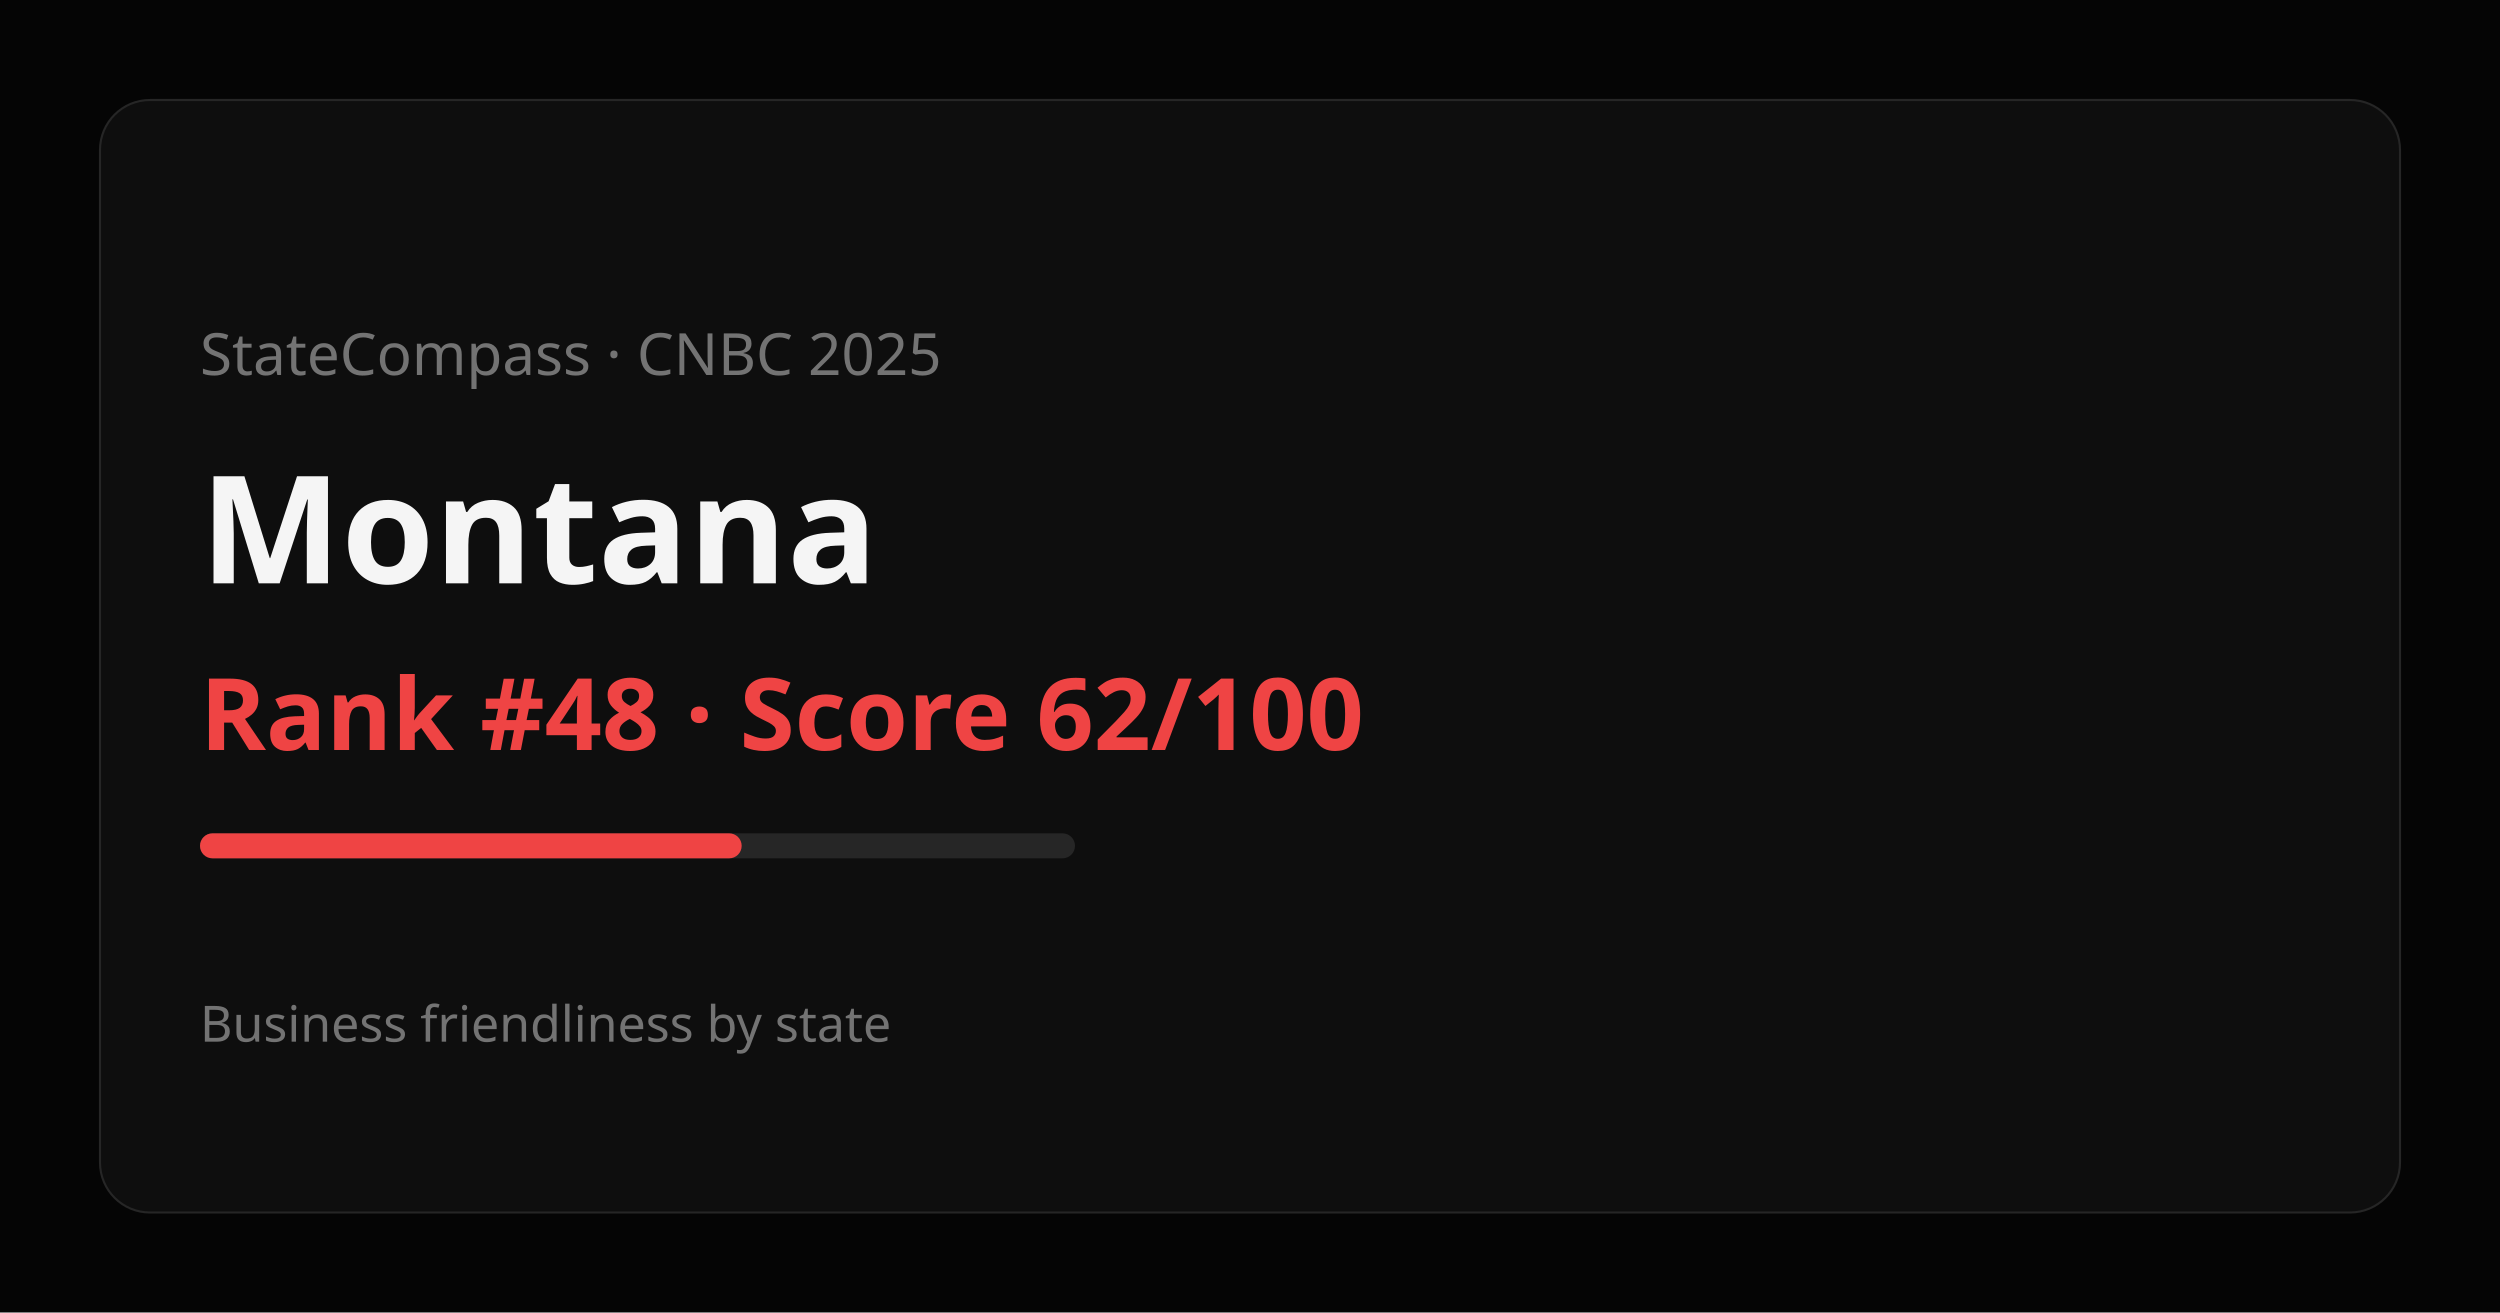
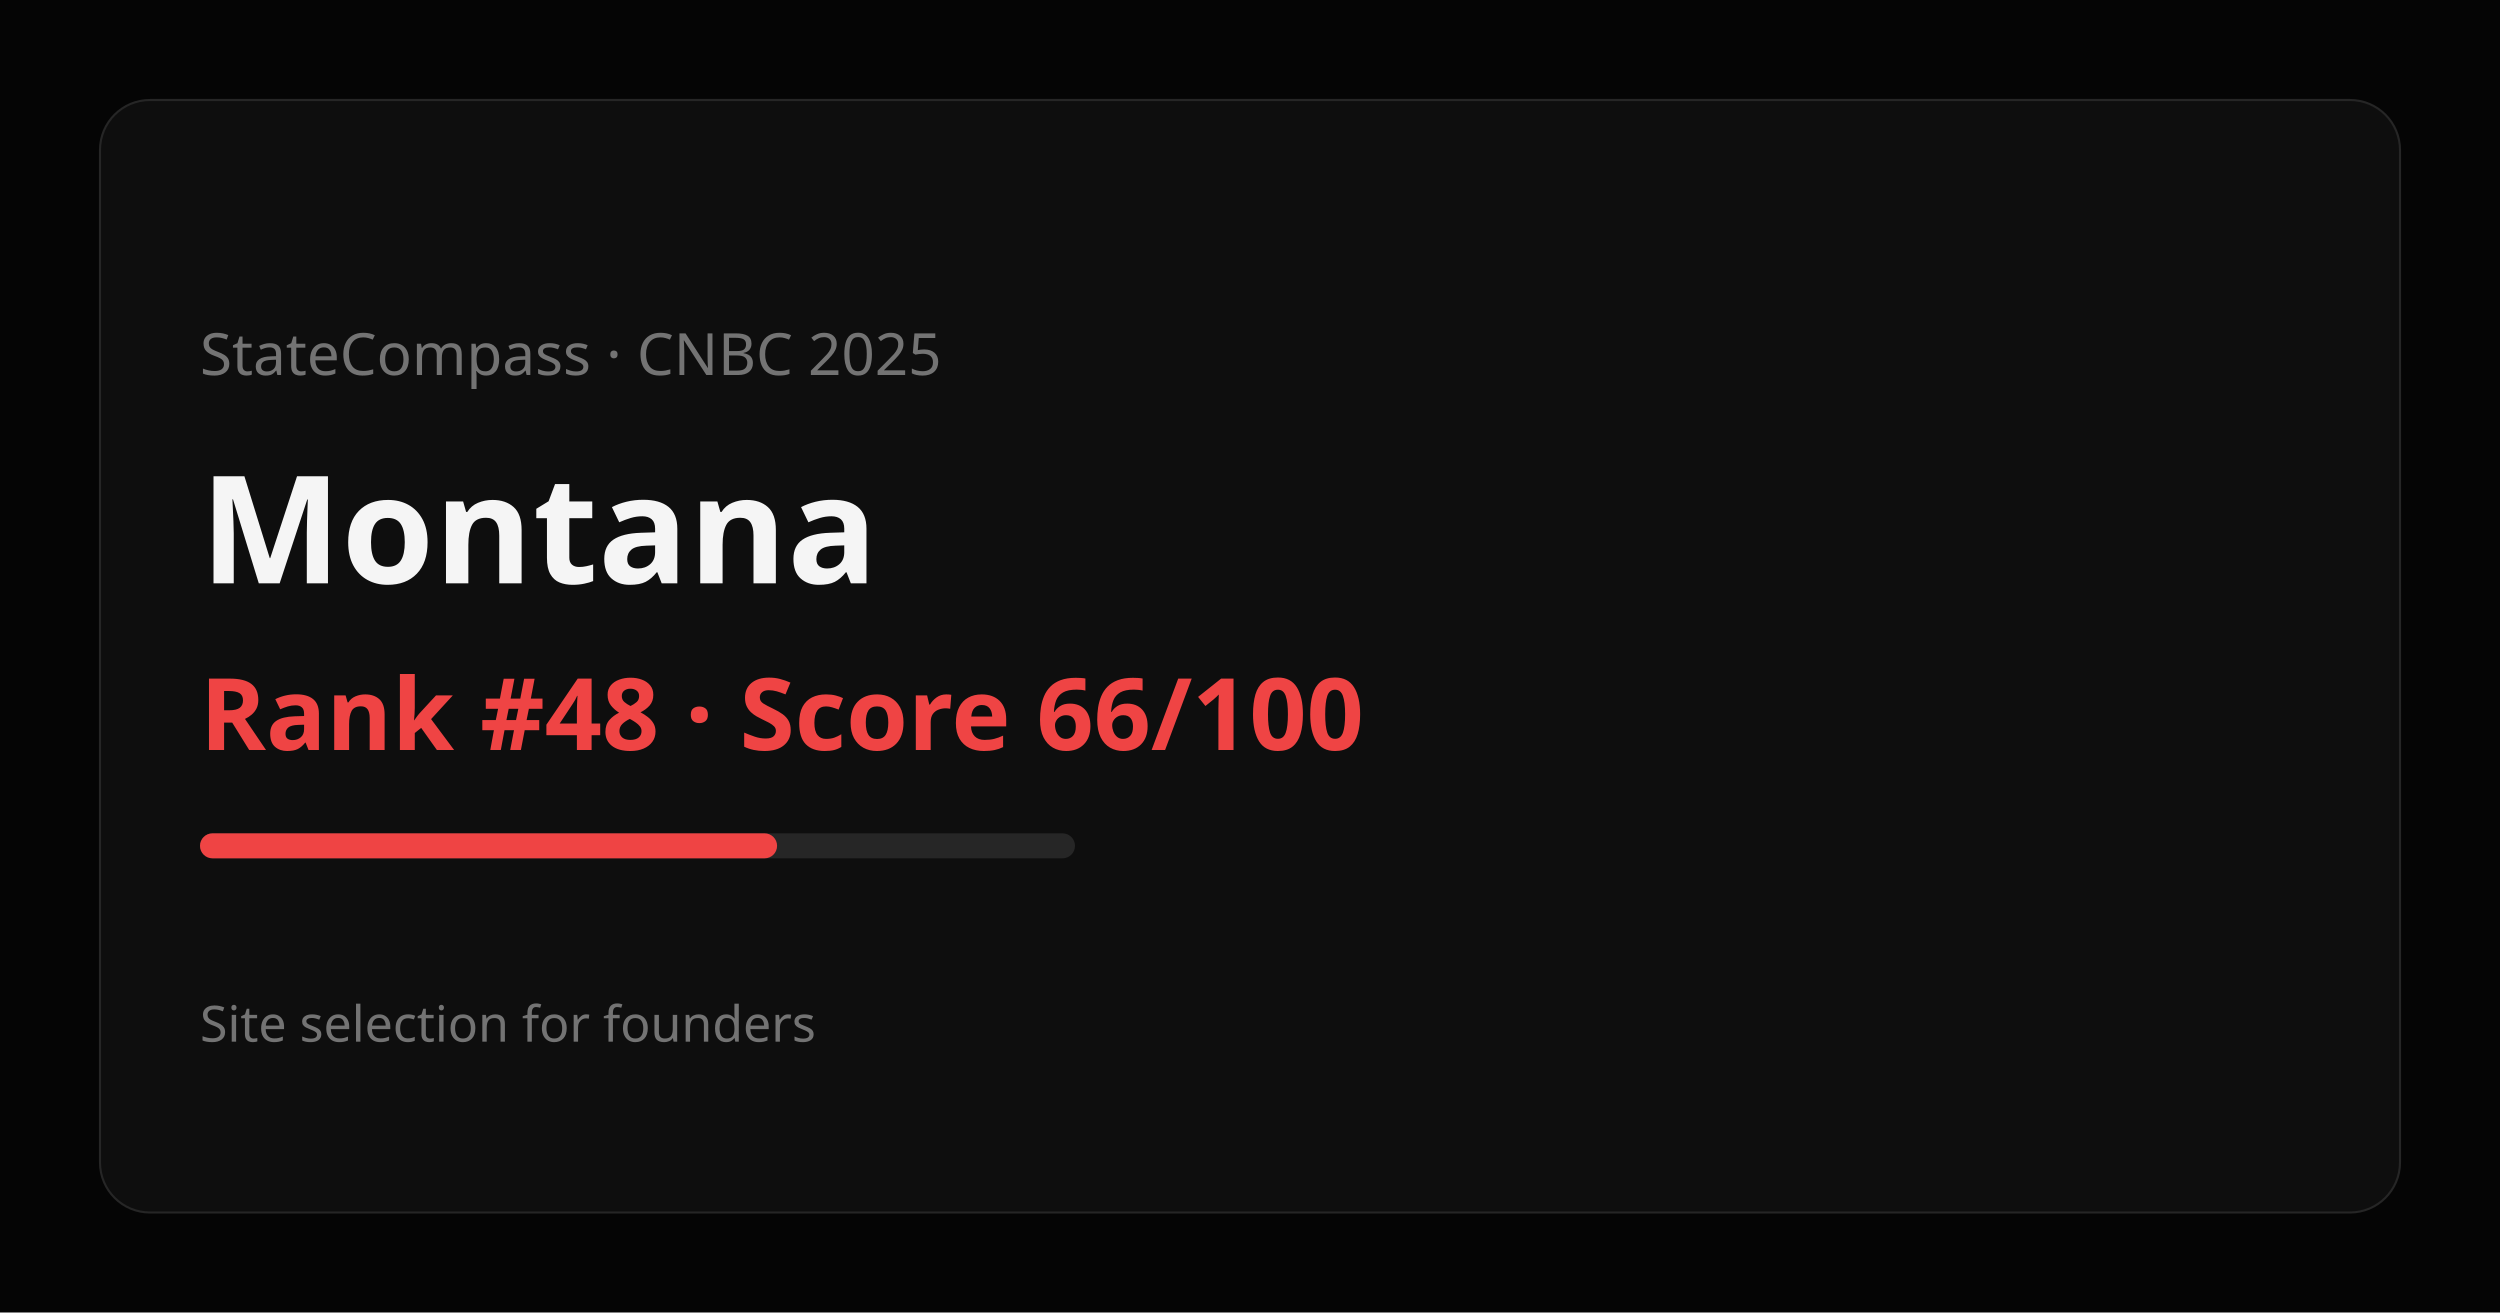
<svg xmlns="http://www.w3.org/2000/svg" width="1200" height="630" viewBox="0 0 1200 630">
  <rect width="1200" height="630" fill="#050505" />
  <rect x="48" y="48" width="1104" height="534" rx="24" fill="#0e0e0e" stroke="#262626" />
  <text x="96" y="180" fill="#737373" font-family="system-ui,sans-serif" font-size="28">StateCompass · CNBC 2025</text>
  <text x="96" y="280" fill="#f5f5f5" font-family="system-ui,sans-serif" font-size="72" font-weight="700">Montana</text>
-   <text x="96" y="360" fill="#ef4444" font-family="system-ui,sans-serif" font-size="48" font-weight="600">Rank #48 · Score 62/100</text>
+   <text x="96" y="360" fill="#ef4444" font-family="system-ui,sans-serif" font-size="48" font-weight="600">Rank #48 · Score 66/100</text>
  <rect x="96" y="400" width="420" height="12" rx="6" fill="#262626" />
-   <rect x="96" y="400" width="260" height="12" rx="6" fill="#ef4444" />
-   <text x="96" y="500" fill="#737373" font-family="system-ui,sans-serif" font-size="24">Business friendliness by state</text>
+   <rect x="96" y="400" width="277" height="12" rx="6" fill="#ef4444" />
+   <text x="96" y="500" fill="#737373" font-family="system-ui,sans-serif" font-size="24">Site selection for founders</text>
</svg>
